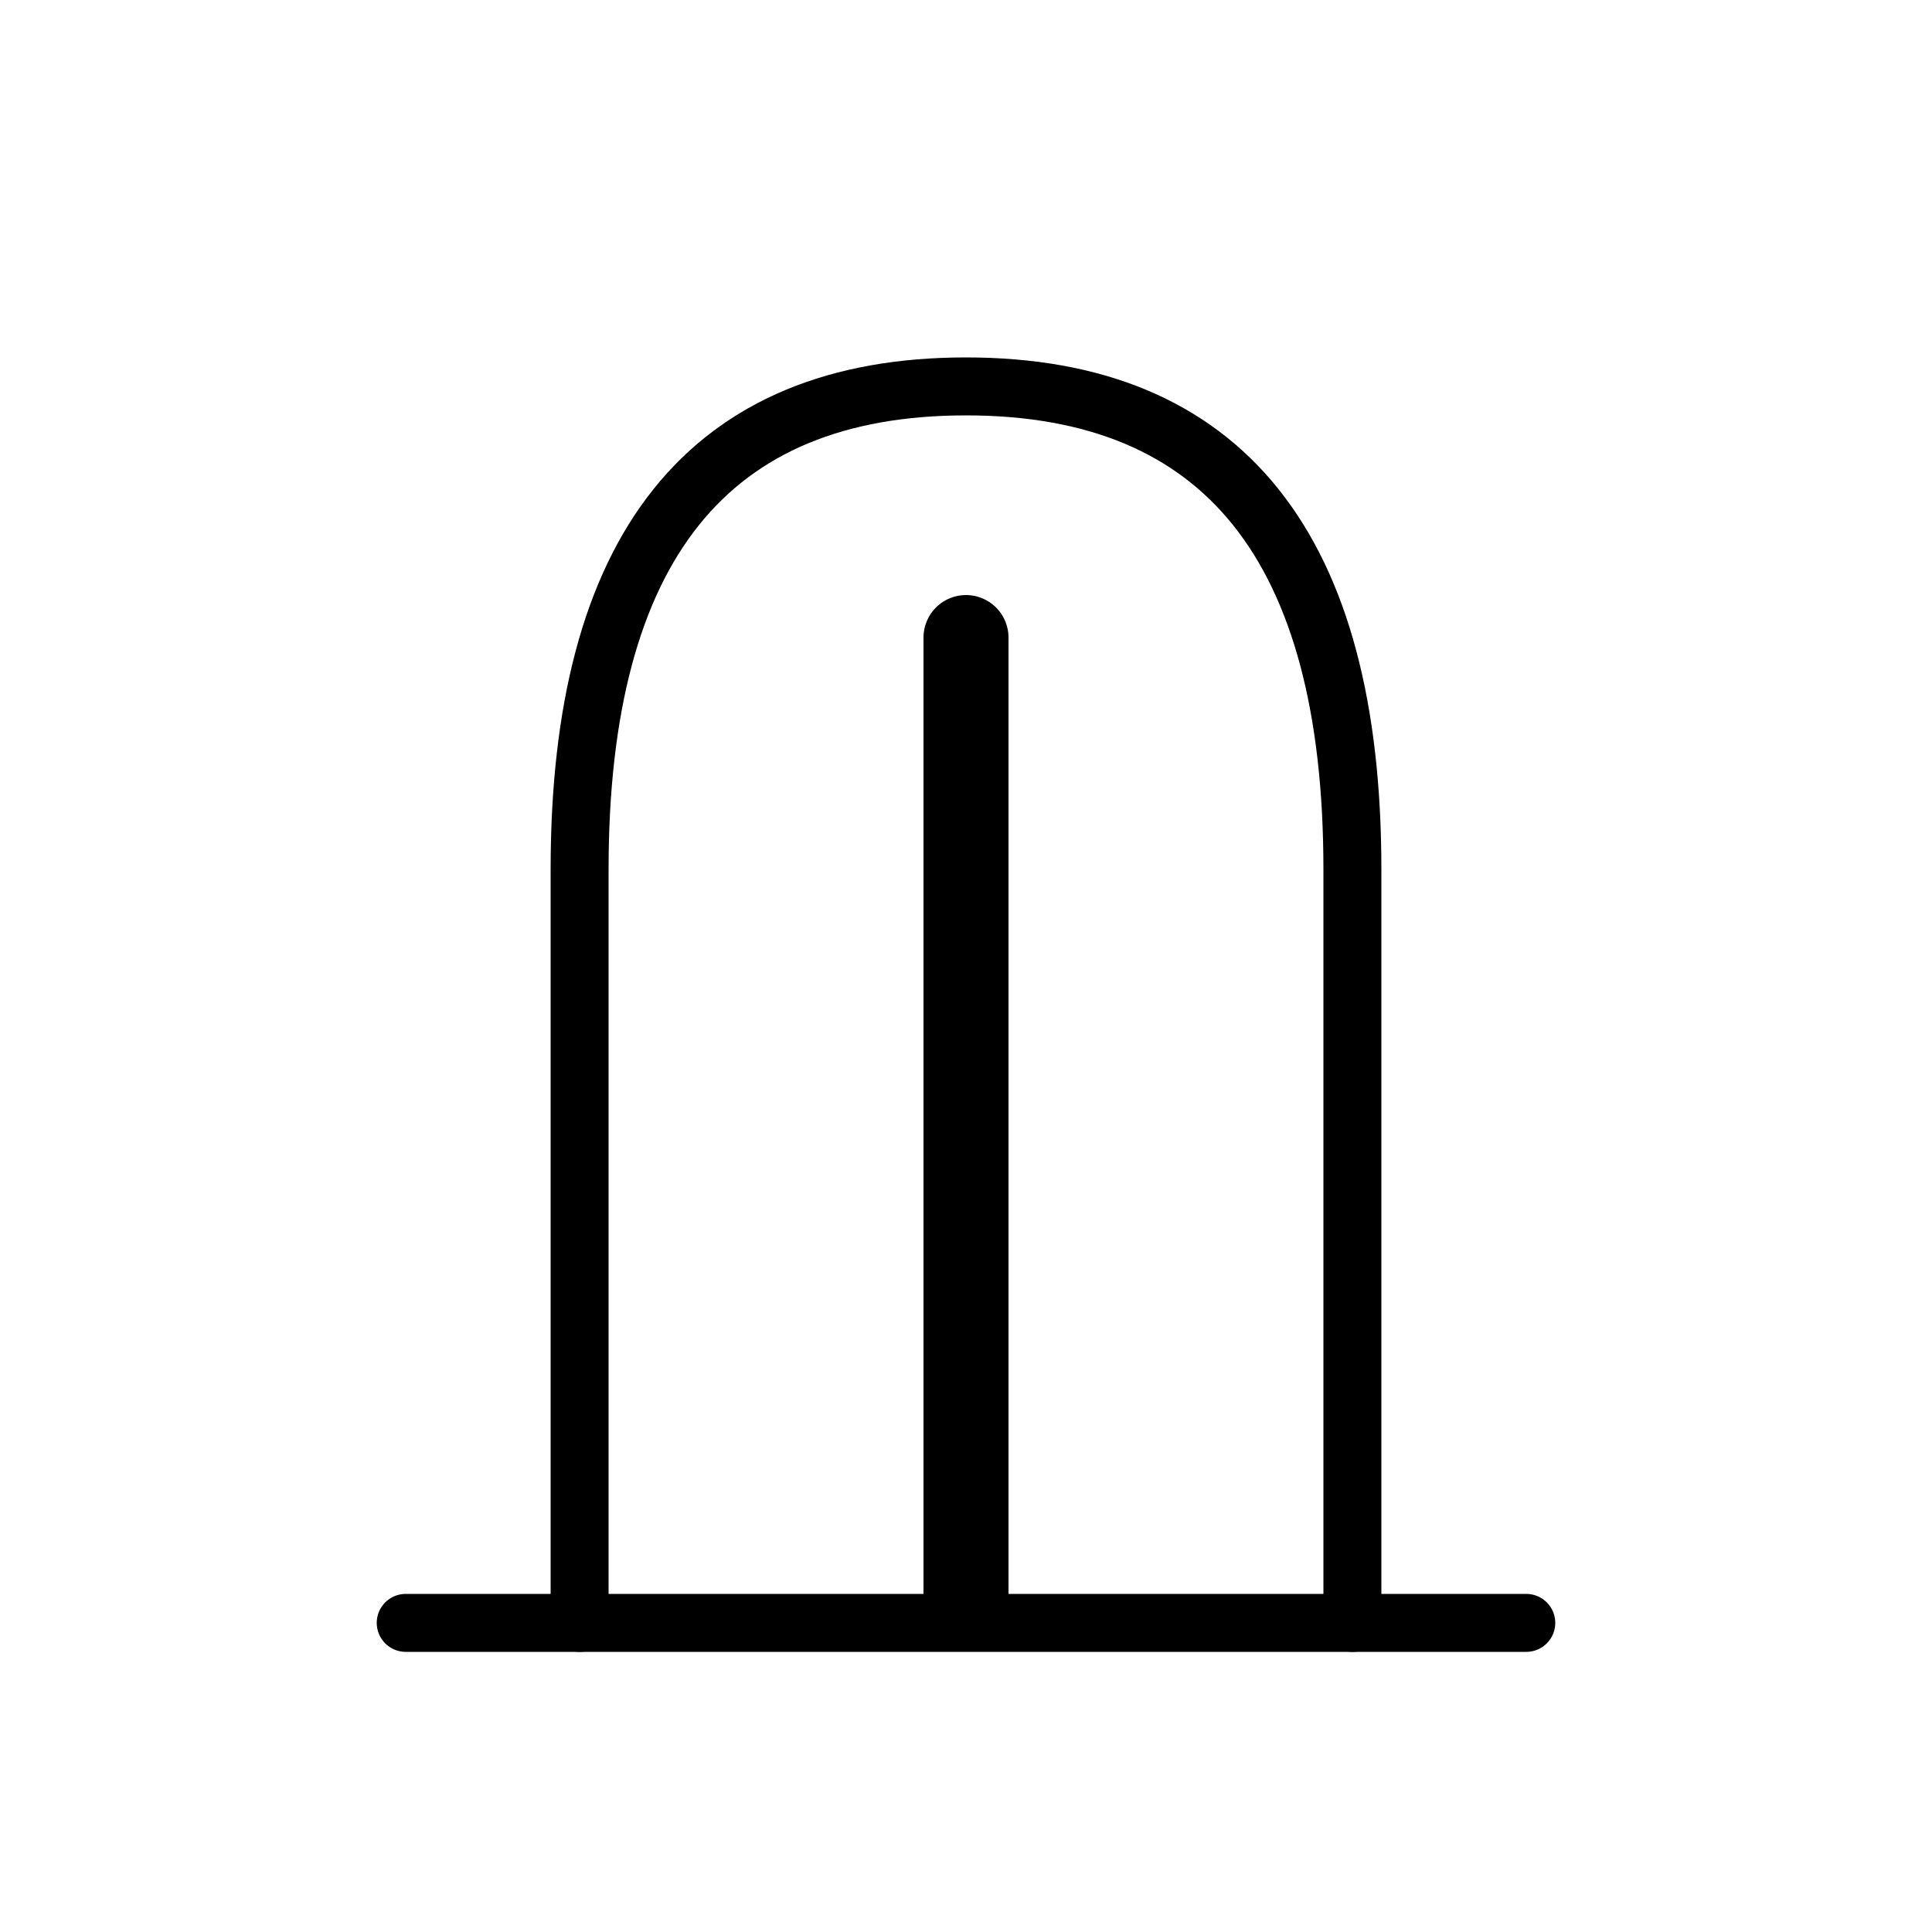
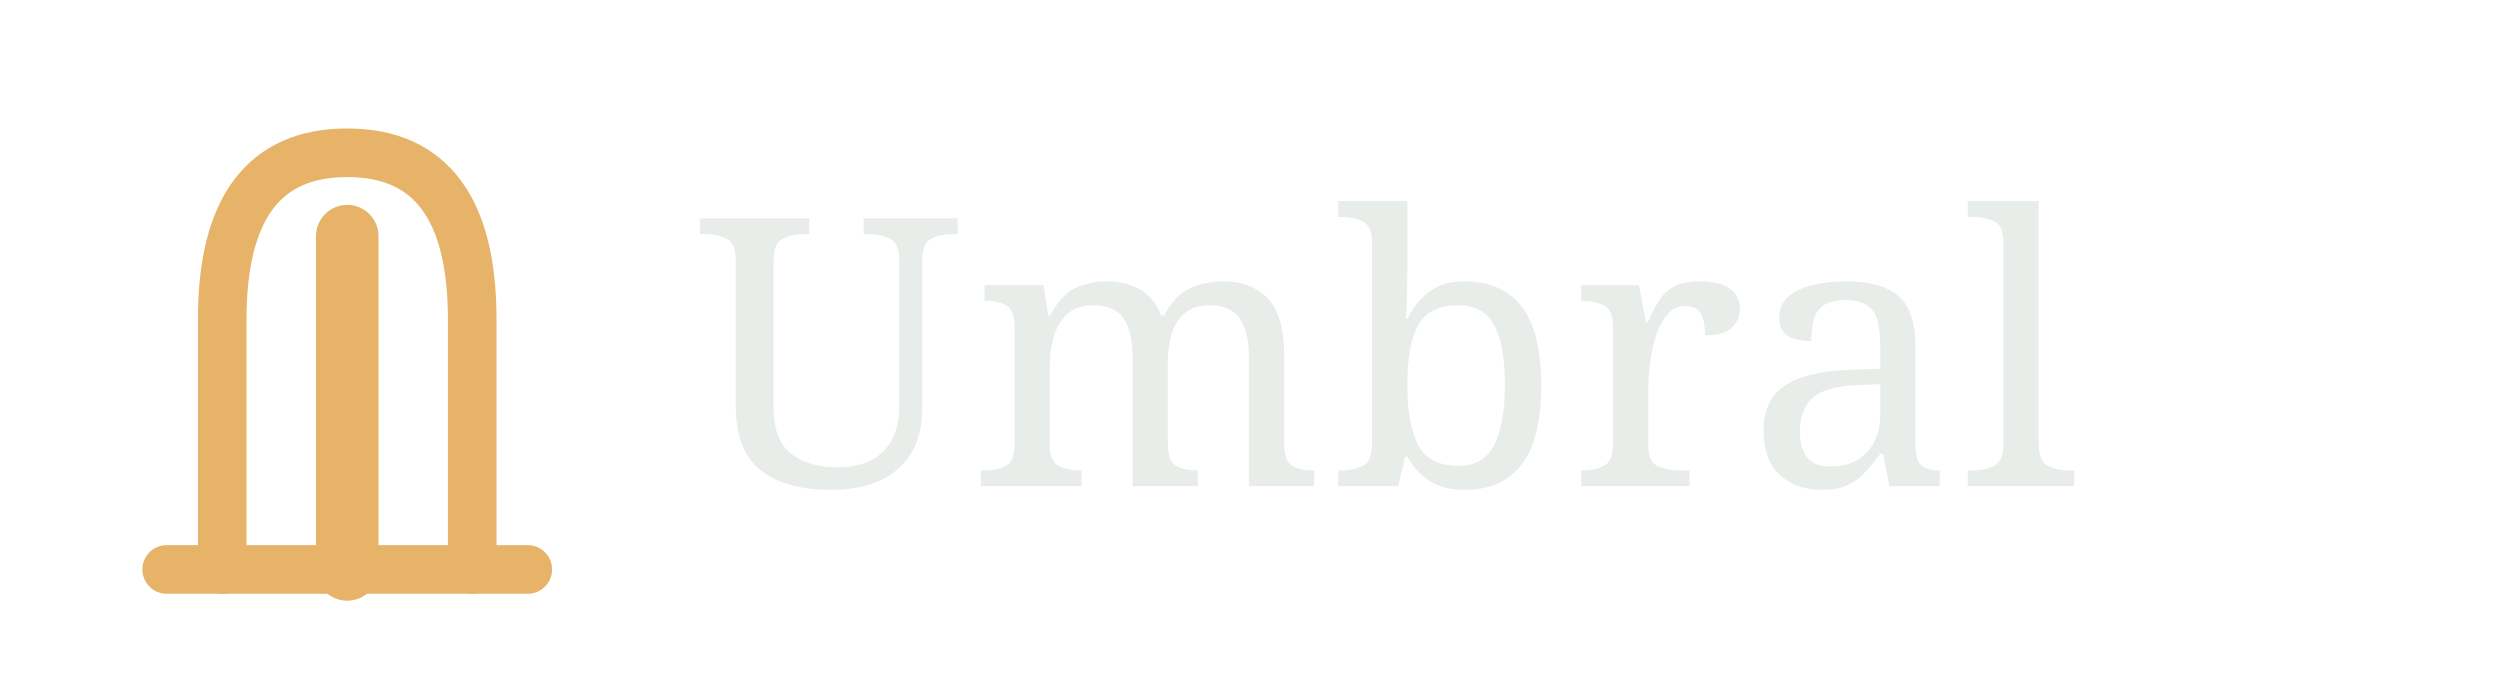
- <svg xmlns="http://www.w3.org/2000/svg" viewBox="0 0 100 100" width="100" height="100">
-   <g fill="none" stroke="currentColor" stroke-width="3" stroke-linecap="round">
-     <path d="M30 84 L30 45 Q30 20 50 20 Q70 20 70 45 L70 84" />
-     <path d="M21 84 H79" />
-     <path d="M50 33 V83" stroke-width="4.4" />
+ <svg xmlns="http://www.w3.org/2000/svg" viewBox="0 0 360 100" width="360" height="100">
+   <g fill="none" stroke="#E7B368" stroke-width="7" stroke-linecap="round">
+     <path d="M32 82 L32 46 Q32 22 50 22 Q68 22 68 46 L68 82" />
+     <path d="M24 82 H76" />
+     <path d="M50 34 V82" stroke-width="9" />
  </g>
+   <text x="100" y="70" font-family="Instrument Serif, Georgia, serif" font-size="54" fill="#E8EDEA" letter-spacing="1">Umbral</text>
</svg>
